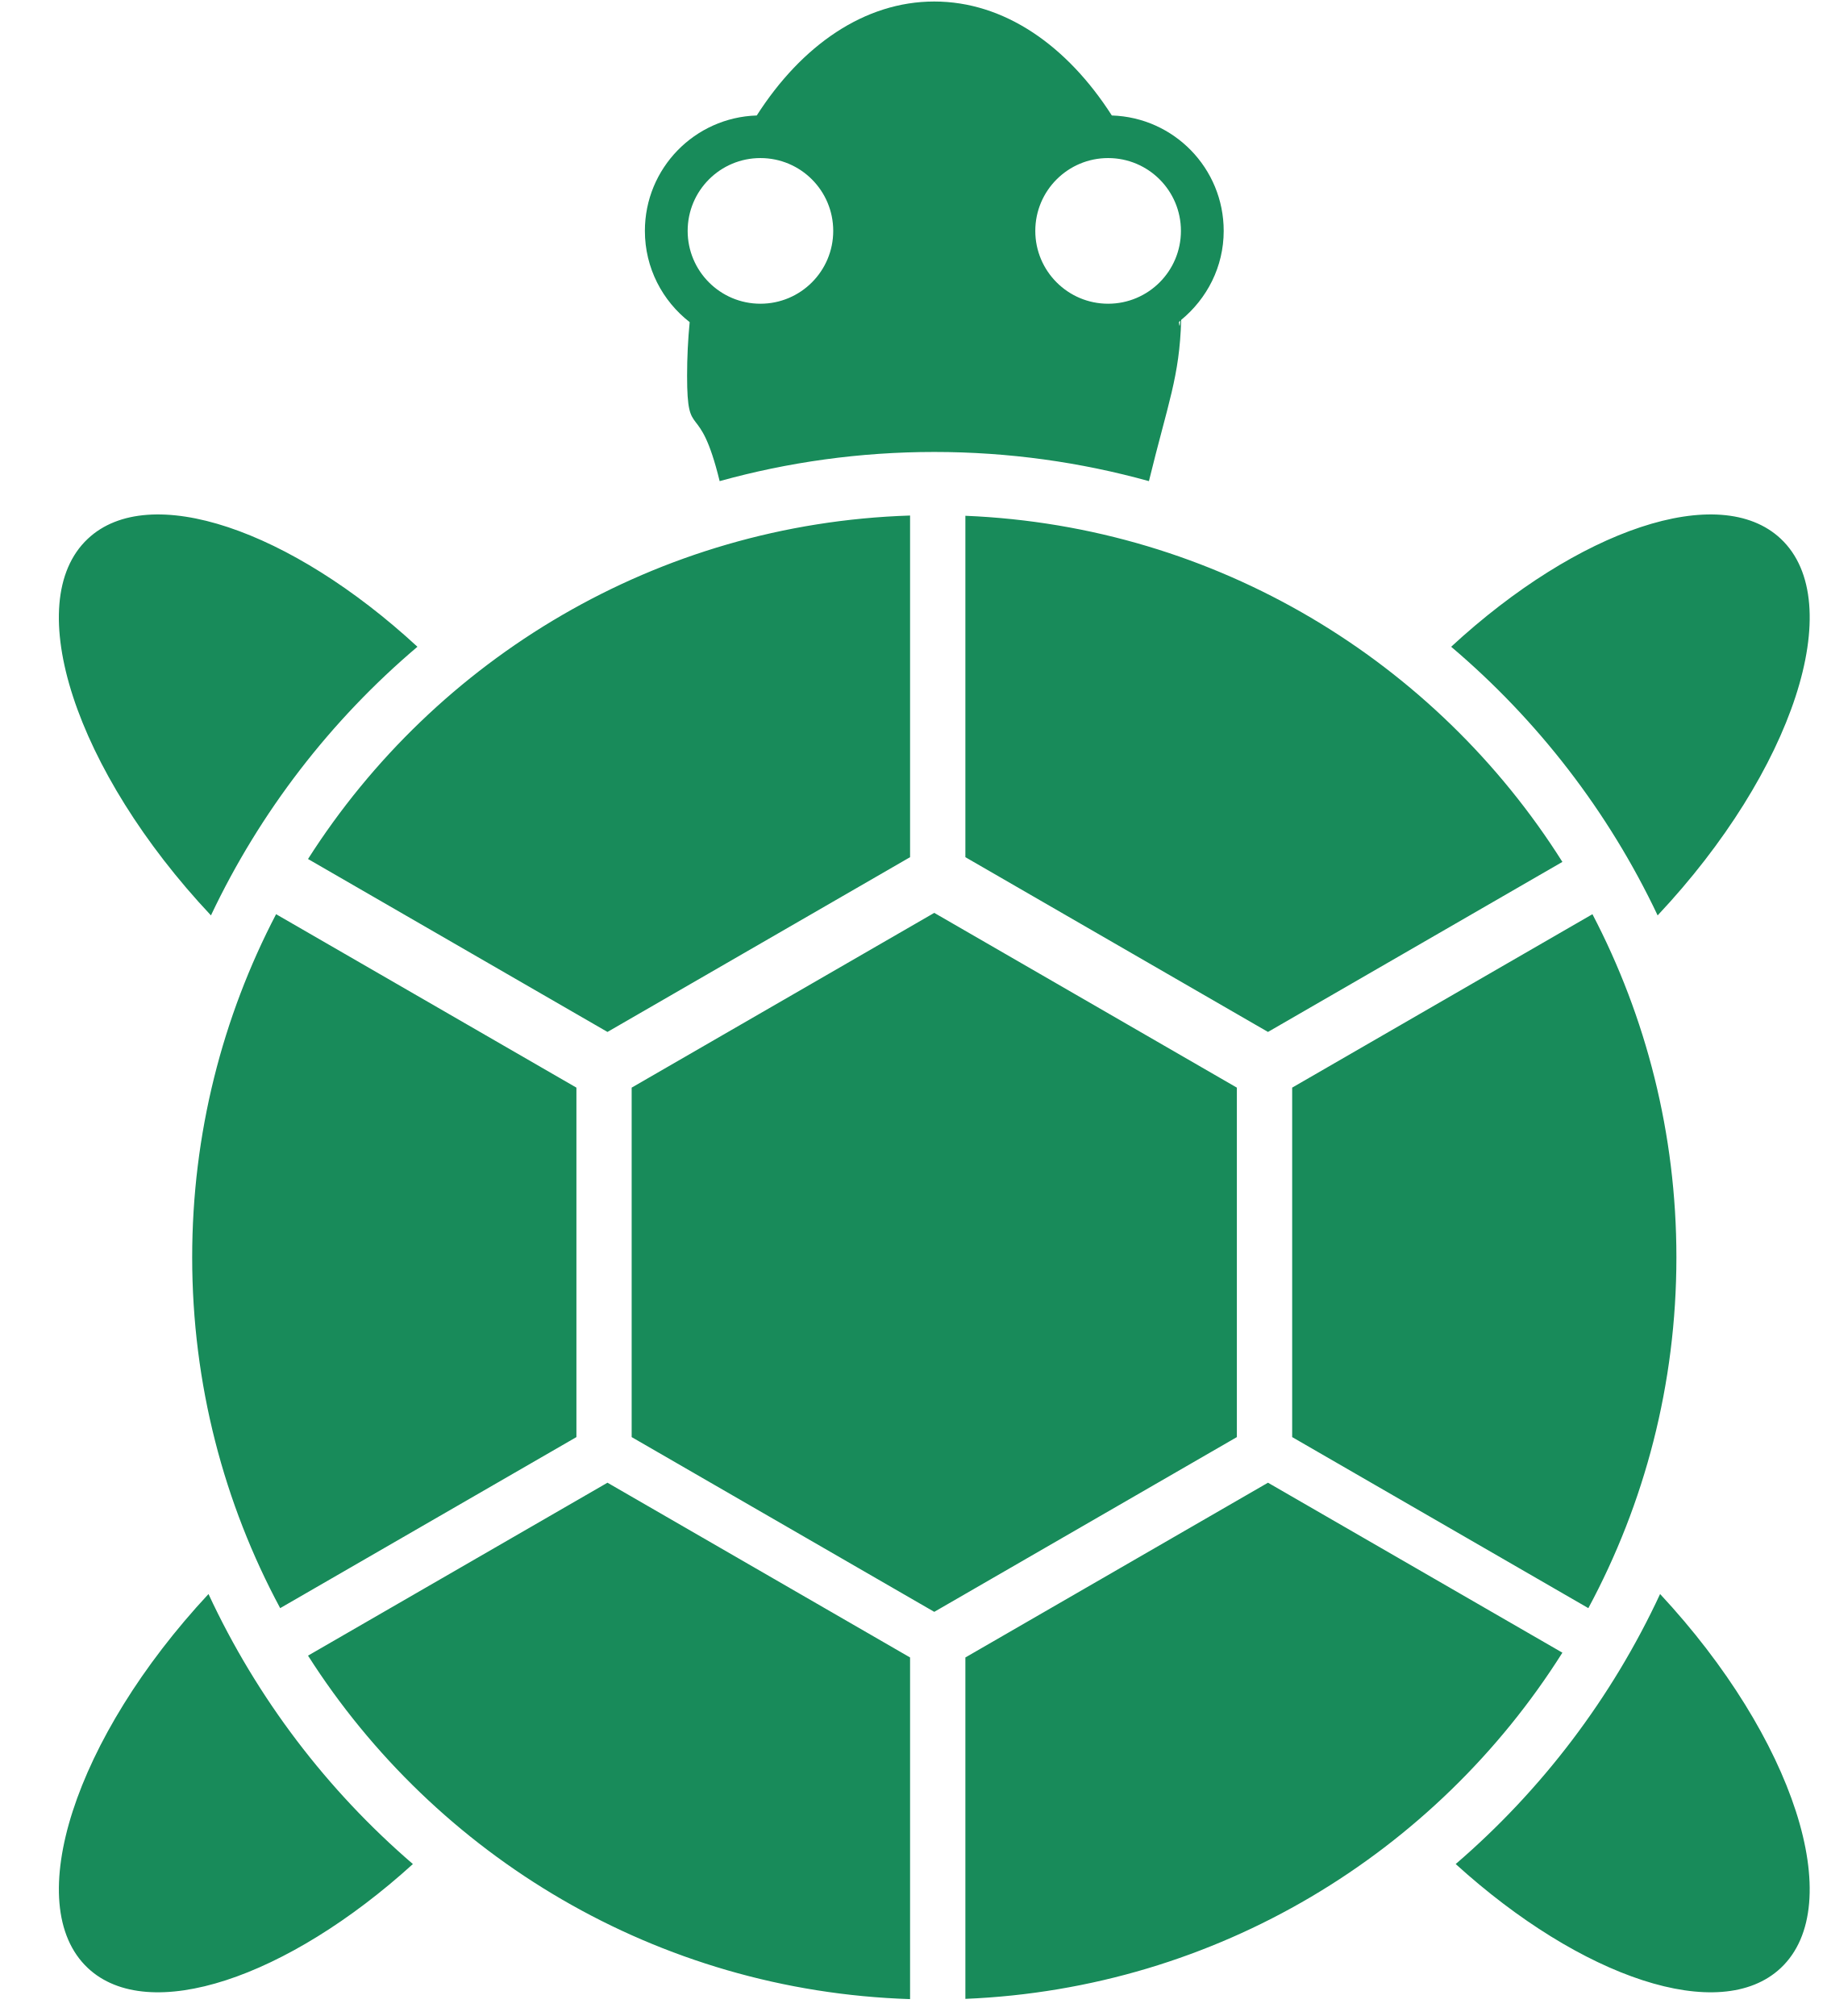
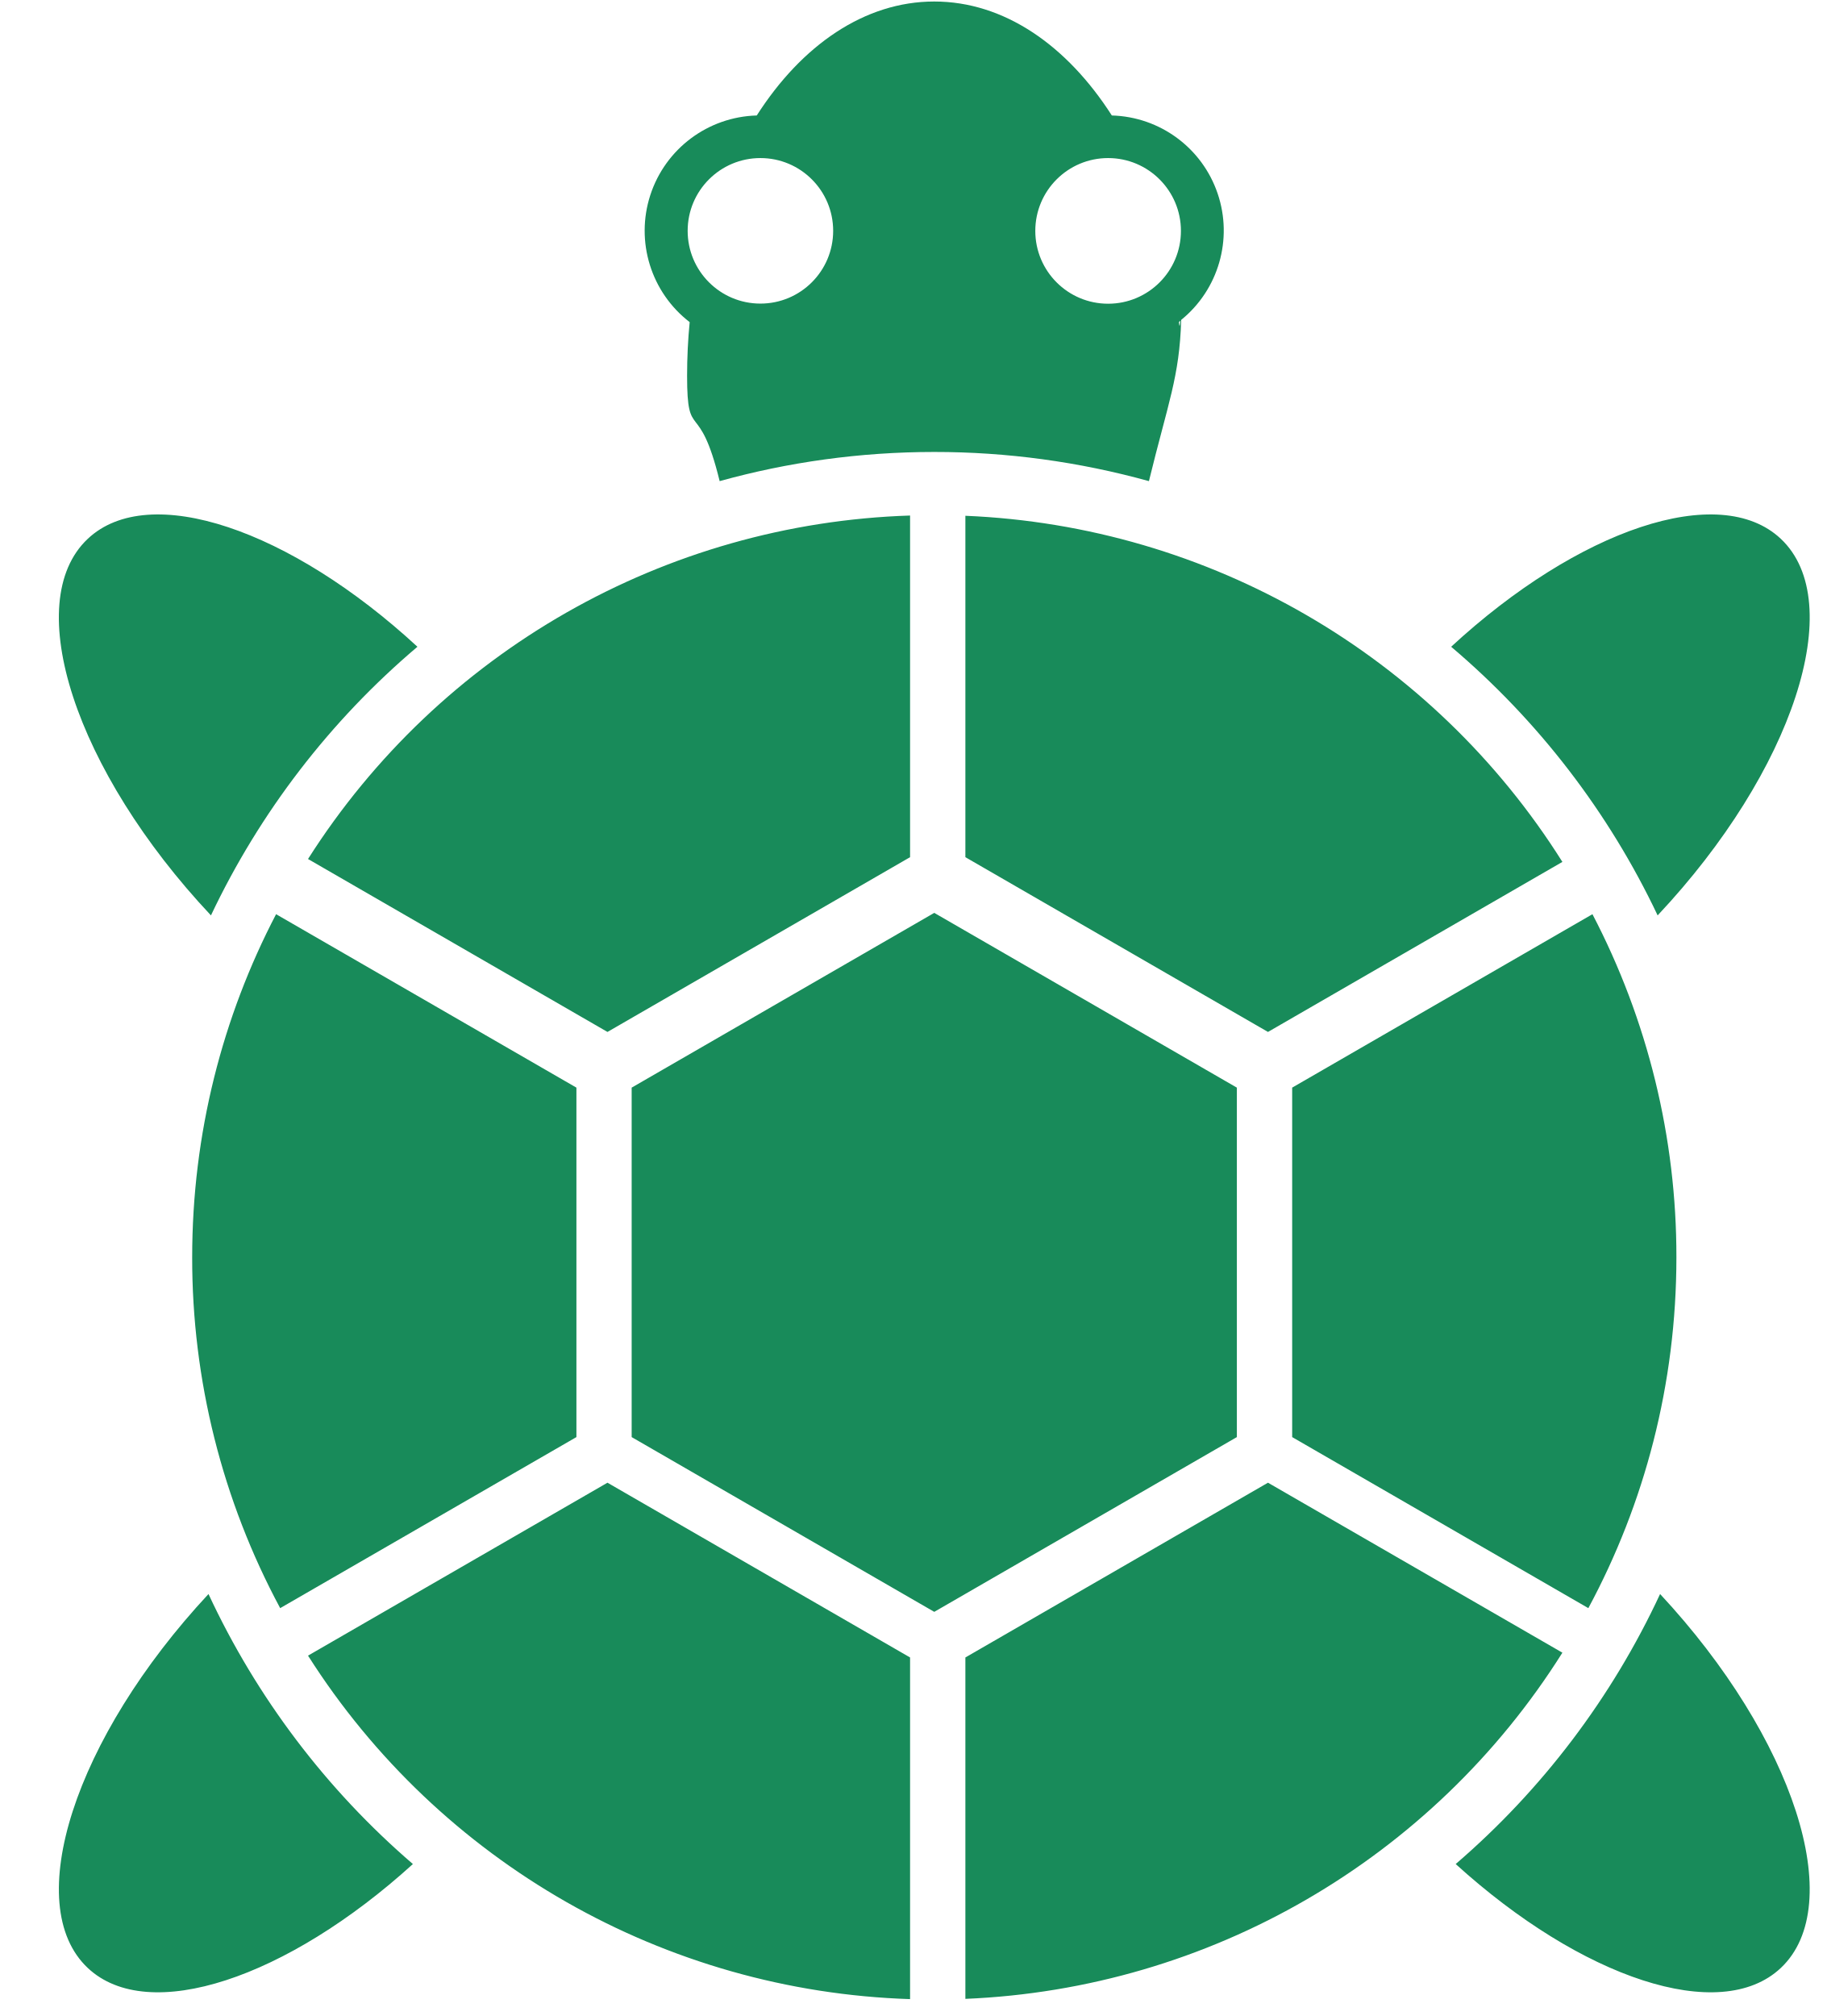
- <svg xmlns="http://www.w3.org/2000/svg" width="29px" height="32px">
-   <path fill-rule="evenodd" fill="rgb(24, 139, 90)" d="M26.318,14.528 C26.317,14.528 26.317,14.529 26.316,14.530 C25.536,12.883 24.413,11.431 23.038,10.266 C25.053,8.405 27.296,7.636 28.271,8.552 C29.345,9.561 28.471,12.237 26.318,14.528 ZM18.752,5.078 C18.726,5.983 18.544,6.391 18.240,7.637 C17.155,7.336 16.013,7.174 14.832,7.174 C13.652,7.174 12.509,7.336 11.425,7.637 C11.096,6.292 10.908,7.039 10.908,5.965 C10.908,5.676 10.922,5.391 10.949,5.113 C10.517,4.777 10.238,4.254 10.238,3.665 C10.238,2.671 11.028,1.864 12.014,1.833 C12.727,0.718 13.726,0.024 14.832,0.024 C15.939,0.024 16.937,0.718 17.651,1.833 C18.637,1.864 19.427,2.671 19.427,3.665 C19.427,4.236 19.161,4.741 18.752,5.078 ZM12.072,2.509 C11.434,2.509 10.917,3.026 10.917,3.665 C10.917,4.303 11.434,4.821 12.072,4.821 C12.711,4.821 13.228,4.303 13.228,3.665 C13.228,3.026 12.711,2.509 12.072,2.509 ZM18.739,5.090 C18.731,5.097 18.725,5.106 18.716,5.113 C18.725,5.211 18.733,5.169 18.739,5.090 ZM17.592,2.509 C16.954,2.509 16.436,3.026 16.436,3.665 C16.436,4.303 16.954,4.821 17.592,4.821 C18.231,4.821 18.748,4.303 18.748,3.665 C18.748,3.026 18.231,2.509 17.592,2.509 ZM3.349,14.530 C3.348,14.529 3.348,14.528 3.347,14.528 C1.194,12.237 0.319,9.561 1.394,8.552 C2.368,7.636 4.611,8.405 6.627,10.266 C5.252,11.431 4.129,12.883 3.349,14.530 ZM6.555,29.588 C4.558,31.401 2.357,32.143 1.394,31.238 C0.326,30.234 1.184,27.584 3.310,25.302 C4.078,26.954 5.190,28.414 6.555,29.588 ZM4.890,26.280 L9.644,23.535 L14.448,26.309 L14.448,31.732 C10.428,31.603 6.917,29.461 4.890,26.280 ZM4.448,25.526 C3.557,23.868 3.051,21.972 3.051,19.957 C3.051,17.993 3.533,16.140 4.383,14.511 L9.151,17.264 L9.151,22.811 L4.448,25.526 ZM14.448,8.183 L14.448,13.606 L9.644,16.380 L4.890,13.635 C6.917,10.454 10.428,8.312 14.448,8.183 ZM10.028,17.264 L14.832,14.490 L19.636,17.264 L19.636,22.811 L14.832,25.585 L10.028,22.811 L10.028,17.264 ZM24.804,26.233 C22.800,29.411 19.320,31.563 15.326,31.728 L15.326,26.309 L20.130,23.535 L24.804,26.233 ZM15.326,13.606 L15.326,8.187 C19.320,8.352 22.800,10.504 24.804,13.681 L20.130,16.380 L15.326,13.606 ZM26.614,19.957 C26.614,21.972 26.108,23.868 25.216,25.526 L20.514,22.811 L20.514,17.264 L25.281,14.511 C26.132,16.140 26.614,17.993 26.614,19.957 ZM26.355,25.302 C28.480,27.584 29.339,30.234 28.271,31.238 C27.308,32.143 25.106,31.401 23.110,29.588 C24.475,28.414 25.587,26.954 26.355,25.302 Z" />
+ <svg xmlns="http://www.w3.org/2000/svg" width="29" height="32">
+   <path fill-rule="evenodd" fill="#188B5A" d="M26.318 14.528l-.002.002a12.74 12.74 0 00-3.278-4.264c2.015-1.861 4.258-2.63 5.233-1.714 1.074 1.009.2 3.685-1.953 5.976zm-7.566-9.45c-.026.905-.208 1.313-.512 2.559a12.727 12.727 0 00-3.408-.463c-1.18 0-2.323.162-3.407.463-.329-1.345-.517-.598-.517-1.672 0-.289.014-.574.041-.852a1.83 1.83 0 011.065-3.28C12.727.718 13.726.024 14.832.024c1.107 0 2.105.694 2.819 1.809a1.827 1.827 0 011.101 3.245zm-6.68-2.569a1.155 1.155 0 100 2.31 1.155 1.155 0 000-2.31zm6.667 2.581c-.008.007-.014.016-.023.023.009.098.017.056.023-.023zm-1.147-2.581a1.156 1.156 0 100 2.312 1.156 1.156 0 000-2.312zM3.349 14.53l-.002-.002C1.194 12.237.319 9.561 1.394 8.552c.974-.916 3.217-.147 5.233 1.714a12.74 12.74 0 00-3.278 4.264zm3.206 15.058c-1.997 1.813-4.198 2.555-5.161 1.65-1.068-1.004-.21-3.654 1.916-5.936a12.744 12.744 0 003.245 4.286zM4.89 26.28l4.754-2.745 4.804 2.774v5.423A11.772 11.772 0 014.89 26.28zm-.442-.754a11.729 11.729 0 01-1.397-5.569c0-1.964.482-3.817 1.332-5.446l4.768 2.753v5.547l-4.703 2.715zm10-17.343v5.423L9.644 16.38 4.89 13.635a11.772 11.772 0 019.558-5.452zm-4.42 9.081l4.804-2.774 4.804 2.774v5.547l-4.804 2.774-4.804-2.774v-5.547zm14.776 8.969a11.773 11.773 0 01-9.478 5.495v-5.419l4.804-2.774 4.674 2.698zm-9.478-12.627V8.187a11.774 11.774 0 019.478 5.494L20.13 16.38l-4.804-2.774zm11.288 6.351c0 2.015-.506 3.911-1.398 5.569l-4.702-2.715v-5.547l4.767-2.753a11.73 11.73 0 011.333 5.446zm-.259 5.345c2.125 2.282 2.984 4.932 1.916 5.936-.963.905-3.165.163-5.161-1.65a12.744 12.744 0 003.245-4.286z" />
</svg>
